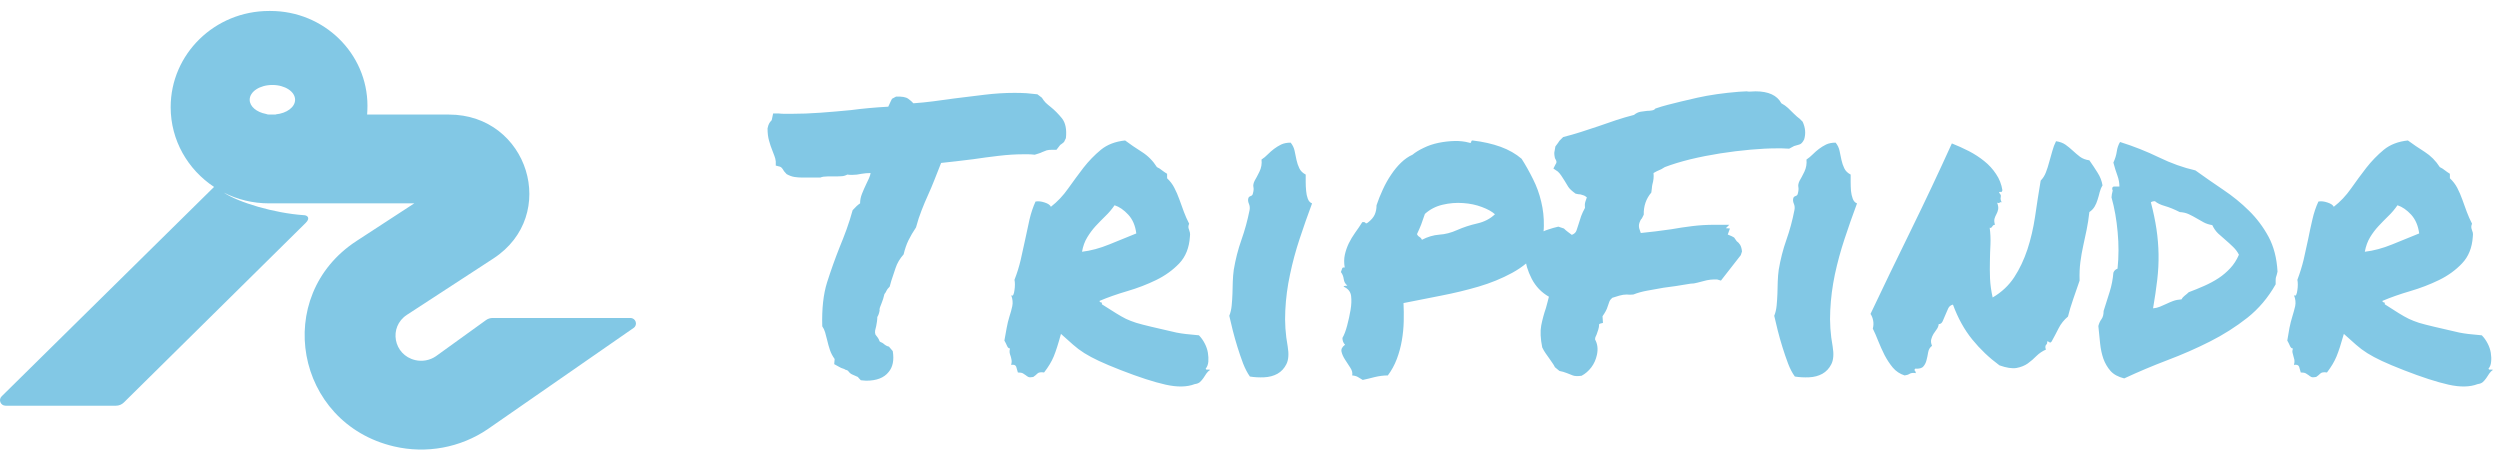
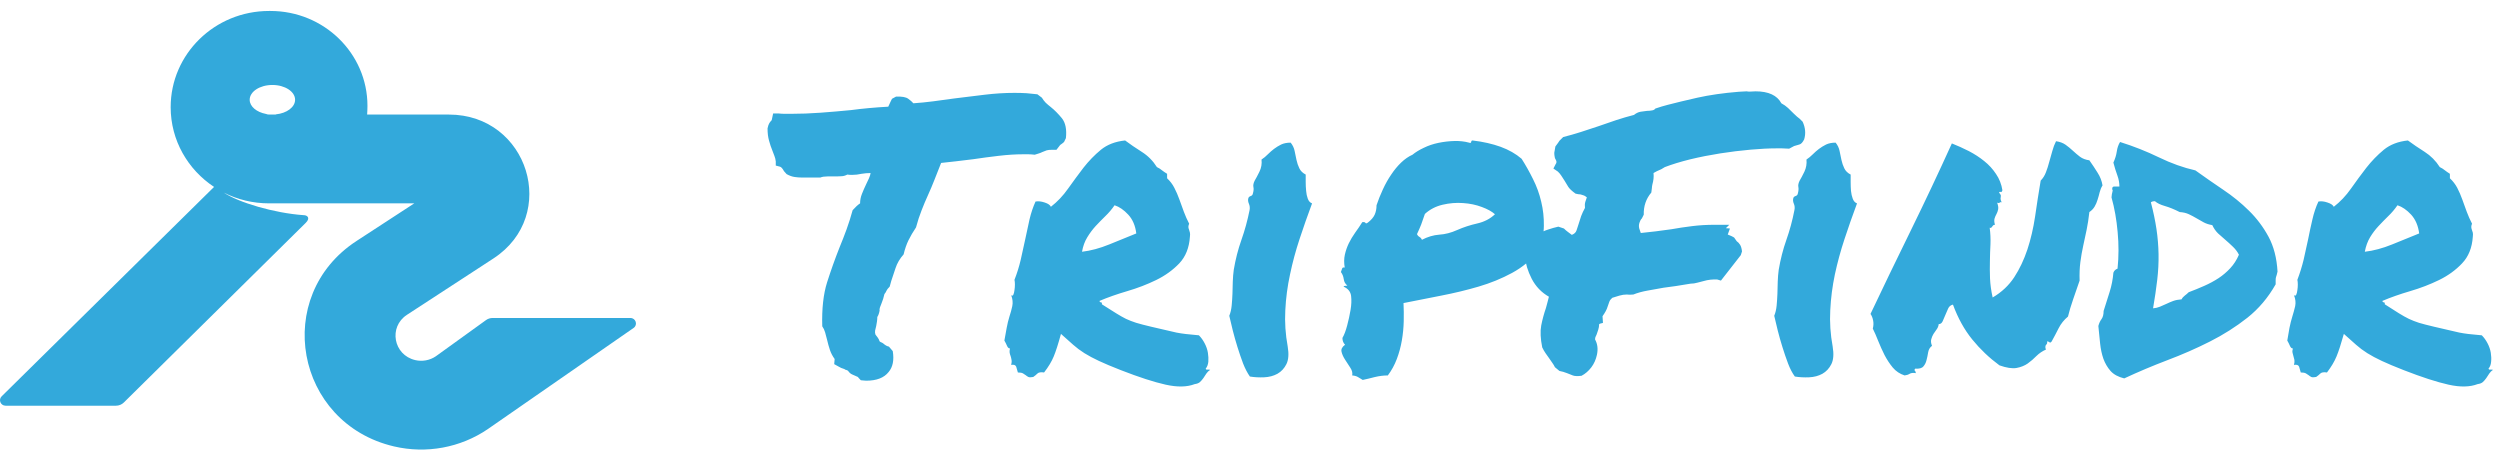
<svg xmlns="http://www.w3.org/2000/svg" viewBox="0 0 228 42" data-logo="logo">
  <g transform="translate(0, 1) rotate(0)" id="logogram">
-     <path fill="#82C8E5" d="M24.663 0C29.55 0 33.512 3.875 33.512 8.652C33.512 8.919 33.5 9.184 33.482 9.448H40.937C48.187 9.448 51.034 18.641 45.001 22.572L37.113 27.712C35.415 28.819 35.88 31.374 37.865 31.84C38.514 31.992 39.2 31.866 39.748 31.493L44.324 28.193C44.498 28.067 44.707 28 44.922 28H57.492C57.987 28 58.189 28.628 57.784 28.909L44.478 38.14C41.99 39.832 38.88 40.405 35.932 39.713C26.919 37.599 24.806 26.002 32.519 20.975L37.782 17.546H29.705H24.536C23.052 17.546 21.65 17.193 20.417 16.569C21.731 17.453 24.98 18.438 27.722 18.625C27.966 18.625 28.363 18.838 27.89 19.318L11.295 35.707C11.105 35.895 10.847 36 10.578 36H0.508C0.056 36 -0.17 35.461 0.15 35.146L19.522 16.047C17.135 14.471 15.565 11.801 15.565 8.773C15.565 3.929 19.582 0 24.538 0H24.663ZM24.842 6.749C23.698 6.749 22.771 7.353 22.771 8.099C22.771 8.713 23.402 9.23 24.265 9.393C24.349 9.428 24.441 9.448 24.538 9.448H25.153C25.154 9.442 25.154 9.436 25.155 9.43C26.149 9.332 26.912 8.774 26.913 8.099C26.913 7.353 25.985 6.749 24.842 6.749Z" clip-rule="evenodd" fill-rule="evenodd" />
+     <path fill="#33a9db" d="M24.663 0C29.55 0 33.512 3.875 33.512 8.652C33.512 8.919 33.5 9.184 33.482 9.448H40.937C48.187 9.448 51.034 18.641 45.001 22.572L37.113 27.712C35.415 28.819 35.88 31.374 37.865 31.84C38.514 31.992 39.2 31.866 39.748 31.493L44.324 28.193C44.498 28.067 44.707 28 44.922 28H57.492C57.987 28 58.189 28.628 57.784 28.909L44.478 38.14C41.99 39.832 38.88 40.405 35.932 39.713C26.919 37.599 24.806 26.002 32.519 20.975L37.782 17.546H29.705H24.536C23.052 17.546 21.65 17.193 20.417 16.569C21.731 17.453 24.98 18.438 27.722 18.625C27.966 18.625 28.363 18.838 27.89 19.318L11.295 35.707C11.105 35.895 10.847 36 10.578 36H0.508C0.056 36 -0.17 35.461 0.15 35.146L19.522 16.047C17.135 14.471 15.565 11.801 15.565 8.773C15.565 3.929 19.582 0 24.538 0H24.663ZM24.842 6.749C23.698 6.749 22.771 7.353 22.771 8.099C22.771 8.713 23.402 9.23 24.265 9.393C24.349 9.428 24.441 9.448 24.538 9.448H25.153C25.154 9.442 25.154 9.436 25.155 9.43C26.149 9.332 26.912 8.774 26.913 8.099C26.913 7.353 25.985 6.749 24.842 6.749Z" clip-rule="evenodd" fill-rule="evenodd" />
  </g>
  <g transform="translate(64, 7)" id="logotype">
-     <path d="M6.75 8.10L6.75 7.72Q6.72 7.45 6.63 7.23Q6.55 7.00 6.44 6.73L6.44 6.73Q6.27 6.32 6.14 5.84Q6 5.36 6 4.71L6 4.71Q6.07 4.37 6.17 4.22Q6.27 4.07 6.38 3.96L6.38 3.96L6.51 3.35L7.03 3.35Q7.30 3.38 7.59 3.38Q7.88 3.38 8.15 3.38L8.15 3.38Q9.45 3.38 10.82 3.28Q12.19 3.18 13.62 3.04L13.62 3.04Q15.19 2.83 17.01 2.73L17.01 2.73Q17.18 2.36 17.23 2.25Q17.28 2.15 17.35 2.01L17.35 2.01L17.72 1.81Q18.51 1.78 18.82 2.00Q19.13 2.22 19.30 2.42L19.30 2.42Q20.18 2.36 21.11 2.24Q22.03 2.12 23.02 1.98L23.02 1.98Q24.39 1.81 25.79 1.64Q27.19 1.47 28.52 1.47L28.52 1.47Q29.11 1.47 29.62 1.50Q30.13 1.54 30.61 1.60L30.61 1.60L31.02 1.91Q31.16 2.15 31.36 2.36Q31.57 2.56 31.84 2.77L31.84 2.77Q32.35 3.18 32.85 3.79Q33.34 4.41 33.21 5.60L33.21 5.60L33.04 5.95Q32.90 6.08 32.69 6.22L32.69 6.22L32.35 6.66L31.98 6.66Q31.63 6.66 31.46 6.71Q31.29 6.77 31.05 6.87L31.05 6.87Q30.92 6.94 30.75 6.99Q30.58 7.04 30.37 7.11L30.37 7.11Q29.99 7.07 29.79 7.07Q29.58 7.07 29.31 7.07L29.31 7.07Q28.29 7.07 27.09 7.21Q25.89 7.35 24.76 7.52L24.76 7.52Q23.94 7.62 23.19 7.71Q22.44 7.79 21.83 7.86L21.83 7.86Q21.48 8.75 21.21 9.43Q20.94 10.12 20.63 10.80L20.63 10.80Q20.32 11.48 20.05 12.18Q19.77 12.88 19.54 13.74L19.54 13.74Q19.13 14.35 18.85 14.92Q18.58 15.48 18.41 16.20L18.41 16.20Q17.89 16.78 17.67 17.46Q17.45 18.15 17.28 18.63L17.28 18.63L17.14 19.14Q16.90 19.38 16.85 19.51Q16.80 19.65 16.66 19.82L16.66 19.82Q16.56 20.27 16.39 20.68L16.39 20.68Q16.32 20.85 16.25 21.04Q16.19 21.22 16.22 21.33L16.22 21.33Q16.15 21.70 16.01 21.91L16.01 21.91Q16.01 22.11 15.98 22.32Q15.95 22.52 15.91 22.73L15.91 22.73Q15.84 22.97 15.81 23.15Q15.78 23.34 15.84 23.51L15.84 23.51Q15.95 23.65 16.05 23.79Q16.15 23.92 16.22 24.13L16.22 24.13Q16.29 24.20 16.39 24.23Q16.49 24.27 16.56 24.33L16.56 24.33Q16.83 24.57 17.07 24.61L17.07 24.61L17.42 25.02Q17.62 26.25 17.04 26.93L17.04 26.93Q16.42 27.72 14.99 27.72L14.99 27.72L14.51 27.68Q14.27 27.44 14.24 27.38L14.24 27.38Q13.93 27.24 13.72 27.15Q13.52 27.07 13.35 26.83L13.35 26.83Q13.28 26.76 13.18 26.74Q13.08 26.73 13.01 26.66L13.01 26.66Q12.67 26.56 12.46 26.42L12.46 26.42L12.08 26.21Q12.12 25.87 12.12 25.74L12.12 25.74Q11.84 25.36 11.69 24.92Q11.54 24.47 11.43 23.99L11.43 23.99Q11.33 23.62 11.25 23.31Q11.16 23.00 10.99 22.76L10.99 22.76Q10.92 20.37 11.43 18.75Q11.95 17.12 12.56 15.58L12.56 15.58Q12.90 14.76 13.21 13.91Q13.52 13.05 13.76 12.17L13.76 12.17L14.13 11.79Q14.37 11.58 14.44 11.55L14.44 11.55Q14.44 11.11 14.61 10.68Q14.78 10.25 14.99 9.81L14.99 9.81Q15.13 9.53 15.25 9.26Q15.37 8.99 15.40 8.78L15.40 8.78Q15.16 8.78 14.97 8.80Q14.78 8.82 14.58 8.85L14.58 8.85Q14.13 8.95 13.72 8.95L13.72 8.95Q13.42 8.95 13.28 8.92L13.28 8.92Q13.01 9.06 12.77 9.07Q12.53 9.09 12.29 9.09L12.29 9.09L11.88 9.09L11.47 9.09Q11.06 9.09 10.82 9.19L10.82 9.19Q10.34 9.19 10.20 9.19Q10.07 9.19 9.90 9.19L9.90 9.19L9.49 9.19L9.08 9.19Q8.80 9.19 8.46 9.14Q8.12 9.09 7.74 8.88L7.74 8.88L7.50 8.61Q7.30 8.24 7.13 8.20L7.13 8.20L6.75 8.10ZM32.76 23.45L32.76 23.45Q32.39 24.81 32.10 25.51Q31.81 26.21 31.22 26.97L31.22 26.97Q30.78 26.90 30.61 27.07Q30.44 27.24 30.23 27.38L30.23 27.38Q29.93 27.44 29.79 27.38Q29.65 27.31 29.55 27.22Q29.45 27.14 29.29 27.05Q29.14 26.97 28.83 26.97L28.83 26.97Q28.76 26.69 28.68 26.45Q28.59 26.21 28.22 26.28L28.22 26.28Q28.29 26.01 28.25 25.82Q28.22 25.63 28.17 25.48Q28.11 25.33 28.08 25.17Q28.05 25.02 28.11 24.78L28.11 24.78Q27.94 24.78 27.84 24.54Q27.74 24.30 27.60 24.06L27.60 24.06Q27.70 23.45 27.81 22.90Q27.91 22.35 28.06 21.87Q28.22 21.39 28.32 20.92Q28.42 20.44 28.22 19.92L28.22 19.92Q28.35 20.03 28.42 19.87Q28.49 19.72 28.52 19.46Q28.56 19.21 28.56 18.95Q28.56 18.69 28.52 18.52L28.52 18.52Q28.87 17.63 29.09 16.69Q29.31 15.75 29.50 14.83Q29.69 13.91 29.89 13.02Q30.10 12.13 30.44 11.38L30.44 11.38Q30.81 11.31 31.28 11.47Q31.74 11.62 31.84 11.86L31.84 11.86Q32.73 11.17 33.41 10.20Q34.10 9.23 34.81 8.30Q35.53 7.38 36.40 6.66Q37.27 5.95 38.61 5.81L38.61 5.81Q39.29 6.32 40.13 6.85Q40.97 7.38 41.51 8.24L41.51 8.24Q41.79 8.37 41.97 8.53Q42.16 8.68 42.44 8.85L42.44 8.85L42.44 9.26Q42.85 9.64 43.10 10.13Q43.36 10.63 43.56 11.19Q43.77 11.76 43.97 12.32Q44.18 12.88 44.45 13.40L44.45 13.40Q44.38 13.57 44.38 13.69Q44.38 13.81 44.44 13.94Q44.49 14.08 44.52 14.22Q44.55 14.35 44.52 14.59L44.52 14.59Q44.42 16.10 43.55 17.02Q42.67 17.94 41.44 18.54Q40.21 19.14 38.81 19.55Q37.41 19.96 36.28 20.44L36.28 20.44Q36.28 20.57 36.40 20.57Q36.52 20.57 36.49 20.75L36.49 20.75Q37.31 21.26 37.79 21.57Q38.27 21.87 38.69 22.08Q39.12 22.28 39.62 22.44Q40.11 22.59 41 22.80L41 22.80Q41.89 23.00 42.38 23.12Q42.88 23.24 43.29 23.33Q43.70 23.41 44.13 23.46Q44.55 23.51 45.34 23.58L45.34 23.58Q45.65 23.89 45.87 24.32Q46.09 24.74 46.16 25.17Q46.23 25.60 46.20 25.99Q46.16 26.38 45.96 26.62L45.96 26.62Q45.99 26.73 46.11 26.71Q46.23 26.69 46.37 26.73L46.37 26.73Q46.16 26.86 46.02 27.07Q45.89 27.27 45.75 27.48Q45.61 27.68 45.44 27.84Q45.27 27.99 44.96 28.03L44.96 28.03Q43.91 28.44 42.30 28.08Q40.69 27.72 38.23 26.76L38.23 26.76Q37.00 26.28 36.23 25.92Q35.46 25.56 34.90 25.21Q34.33 24.85 33.87 24.44Q33.41 24.03 32.76 23.45ZM37.65 11.72L37.65 11.72Q37.27 12.27 36.81 12.71Q36.35 13.16 35.92 13.62Q35.50 14.08 35.16 14.64Q34.81 15.21 34.68 15.96L34.68 15.96Q35.87 15.82 37.17 15.29Q38.47 14.76 39.63 14.29L39.63 14.29Q39.50 13.23 38.90 12.58Q38.30 11.93 37.65 11.72ZM53.44 24.61L53.44 24.61Q53.61 25.63 53.32 26.21Q53.03 26.79 52.50 27.09Q51.97 27.38 51.29 27.41Q50.60 27.44 49.99 27.34L49.99 27.34Q49.65 26.86 49.37 26.15Q49.10 25.43 48.86 24.66Q48.62 23.89 48.43 23.14Q48.25 22.39 48.11 21.80L48.11 21.80Q48.28 21.39 48.33 20.86Q48.38 20.33 48.40 19.79Q48.42 19.24 48.43 18.68Q48.45 18.11 48.52 17.60L48.52 17.60Q48.76 16.17 49.22 14.87Q49.68 13.57 49.96 12.17L49.96 12.17Q50.02 11.86 49.90 11.58Q49.78 11.31 49.85 11.07L49.85 11.07Q49.89 10.94 50.06 10.88Q50.23 10.83 50.26 10.66L50.26 10.66Q50.37 10.29 50.31 10.05Q50.26 9.81 50.43 9.47L50.43 9.47Q50.60 9.19 50.86 8.66Q51.12 8.13 51.05 7.55L51.05 7.55Q51.36 7.35 51.63 7.07Q51.90 6.80 52.19 6.58Q52.48 6.36 52.84 6.18Q53.20 6.01 53.71 6.01L53.71 6.01Q53.99 6.36 54.07 6.77Q54.16 7.18 54.24 7.59Q54.33 8.00 54.50 8.35Q54.67 8.71 55.08 8.92L55.08 8.92Q55.08 9.19 55.08 9.60Q55.08 10.01 55.12 10.41Q55.15 10.80 55.27 11.12Q55.39 11.45 55.66 11.55L55.66 11.55Q55.05 13.19 54.52 14.80Q53.99 16.40 53.65 18.03Q53.30 19.65 53.22 21.29Q53.13 22.93 53.44 24.61ZM70.29 5.81L70.29 5.81Q71.73 5.98 72.86 6.39Q73.98 6.80 74.77 7.48L74.77 7.48Q75.32 8.34 75.81 9.33Q76.31 10.32 76.56 11.40Q76.82 12.47 76.80 13.60Q76.79 14.73 76.31 15.89L76.31 15.89Q75.32 17.12 73.90 17.89Q72.48 18.66 70.84 19.14Q69.20 19.62 67.44 19.96Q65.68 20.30 64.00 20.64L64.00 20.64Q64.04 21.43 64.02 22.30Q64.00 23.17 63.85 24.04Q63.70 24.92 63.39 25.74Q63.08 26.56 62.57 27.24L62.57 27.24Q61.99 27.24 61.37 27.39Q60.76 27.55 60.28 27.65L60.28 27.65Q60.04 27.51 59.85 27.39Q59.66 27.27 59.32 27.24L59.32 27.24Q59.39 26.90 59.15 26.54Q58.91 26.18 58.67 25.80Q58.43 25.43 58.35 25.09Q58.26 24.74 58.67 24.44L58.67 24.44Q58.43 24.20 58.43 23.82L58.43 23.82Q58.67 23.41 58.86 22.69Q59.05 21.98 59.17 21.27Q59.29 20.57 59.22 19.99Q59.15 19.41 58.53 19.14L58.53 19.14Q58.57 19.07 58.67 19.07Q58.77 19.07 58.88 19.04L58.88 19.04Q58.60 18.83 58.55 18.46Q58.50 18.08 58.29 17.81L58.29 17.81Q58.36 17.63 58.40 17.50Q58.43 17.36 58.64 17.40L58.64 17.40Q58.53 16.78 58.65 16.23Q58.77 15.69 59.01 15.19Q59.25 14.70 59.59 14.22Q59.94 13.74 60.24 13.26L60.24 13.26Q60.48 13.23 60.53 13.33Q60.58 13.43 60.76 13.29L60.76 13.29Q61.20 12.95 61.37 12.58Q61.54 12.20 61.54 11.72L61.54 11.72Q61.78 11.00 62.12 10.27Q62.46 9.53 62.88 8.92Q63.29 8.30 63.78 7.83Q64.28 7.35 64.82 7.11L64.82 7.11Q65.23 6.77 65.85 6.48Q66.46 6.18 67.18 6.03Q67.90 5.88 68.63 5.86Q69.37 5.84 69.98 6.01L69.98 6.01Q70.16 6.08 70.17 5.95Q70.19 5.81 70.29 5.81ZM68.89 13.98L68.89 13.98Q69.75 13.60 70.72 13.38Q71.69 13.16 72.34 12.54L72.34 12.54Q71.93 12.17 71.15 11.88Q70.36 11.58 69.44 11.52Q68.51 11.45 67.57 11.67Q66.63 11.89 65.95 12.51L65.95 12.51Q65.75 13.12 65.61 13.48Q65.47 13.84 65.23 14.35L65.23 14.35Q65.30 14.52 65.46 14.61Q65.61 14.70 65.68 14.87L65.68 14.87Q66.46 14.46 67.27 14.40Q68.07 14.35 68.89 13.98ZM77.26 20.06L77.26 20.06Q76.24 19.48 75.69 18.42Q75.15 17.36 75.08 16.40L75.08 16.40Q75.18 15.58 75.50 15.12Q75.83 14.66 76.27 14.37Q76.72 14.08 77.20 13.93Q77.67 13.77 78.12 13.67L78.12 13.67L78.63 13.84Q78.80 14.01 78.99 14.15Q79.18 14.29 79.35 14.42L79.35 14.42Q79.69 14.29 79.78 14.01Q79.86 13.74 79.96 13.46L79.96 13.46Q80.07 13.09 80.20 12.71Q80.34 12.34 80.55 11.96L80.55 11.96Q80.51 11.65 80.58 11.41Q80.65 11.17 80.72 11.00L80.72 11.00Q80.51 10.83 80.43 10.82Q80.34 10.80 80.14 10.73L80.14 10.73Q80.03 10.73 79.93 10.71Q79.83 10.70 79.69 10.66L79.69 10.66Q79.18 10.29 79.02 10.03Q78.87 9.77 78.70 9.50L78.70 9.50Q78.53 9.23 78.39 9.02Q78.26 8.82 78.08 8.65L78.08 8.65L77.67 8.37L77.88 7.96Q77.95 7.89 77.95 7.77Q77.95 7.65 77.81 7.42L77.81 7.42Q77.71 6.97 77.78 6.77L77.78 6.77L77.85 6.36Q78.19 5.91 78.22 5.84L78.22 5.84L78.56 5.50Q79.35 5.30 80.17 5.04Q80.99 4.78 81.78 4.51L81.78 4.51Q82.56 4.24 83.38 3.96Q84.20 3.69 85.02 3.48L85.02 3.48Q85.30 3.25 85.62 3.19Q85.95 3.14 86.22 3.11L86.22 3.11Q86.46 3.11 86.66 3.07Q86.87 3.04 86.97 2.90L86.97 2.90Q87.55 2.70 88.10 2.56L88.10 2.56Q89.13 2.29 90.80 1.91Q92.47 1.54 94.56 1.37L94.56 1.37L95.28 1.33Q95.48 1.37 95.69 1.35Q95.89 1.33 96.10 1.33L96.10 1.33Q97.88 1.33 98.46 2.42L98.46 2.42Q98.80 2.60 99.07 2.85Q99.34 3.11 99.58 3.35L99.58 3.35Q99.75 3.52 99.89 3.64Q100.03 3.76 100.13 3.83L100.13 3.83L100.40 4.10Q100.78 4.92 100.54 5.71L100.54 5.71Q100.34 6.12 100.10 6.18Q99.86 6.25 99.62 6.32L99.62 6.32L99.17 6.56Q98.73 6.53 98.51 6.53Q98.29 6.53 98.01 6.53L98.01 6.53Q96.99 6.53 95.64 6.65Q94.29 6.77 92.88 6.99Q91.48 7.21 90.15 7.53Q88.82 7.86 87.83 8.24L87.83 8.24Q87.55 8.44 87.11 8.61L87.11 8.61Q87.01 8.65 86.80 8.78L86.80 8.78Q86.83 9.06 86.80 9.31Q86.77 9.57 86.70 9.81L86.70 9.81Q86.66 9.98 86.65 10.17Q86.63 10.35 86.60 10.56L86.60 10.56Q85.88 11.41 85.91 12.58L85.91 12.58L85.74 12.92Q85.60 13.05 85.52 13.31Q85.43 13.57 85.50 13.84L85.50 13.84L85.64 14.25Q86.32 14.18 86.99 14.10Q87.66 14.01 88.41 13.91L88.41 13.91Q89.36 13.74 90.34 13.62Q91.31 13.50 92.37 13.50L92.37 13.50L93.71 13.50L93.40 13.81L93.77 13.84L93.57 14.39Q93.81 14.49 93.93 14.54Q94.05 14.59 94.15 14.66L94.15 14.66L94.39 15.00Q94.56 15.11 94.70 15.33Q94.83 15.55 94.87 15.93L94.87 15.93L94.76 16.27L93.16 18.32L92.95 18.59L92.61 18.49Q91.96 18.46 91.38 18.63L91.38 18.63Q91.11 18.69 90.80 18.78Q90.49 18.87 90.18 18.87L90.18 18.87Q89.36 19.00 88.82 19.09Q88.27 19.17 87.72 19.24L87.72 19.24Q86.97 19.38 86.27 19.50Q85.57 19.62 84.96 19.86L84.96 19.86Q84.58 19.89 84.51 19.87Q84.44 19.86 84.37 19.86L84.37 19.86Q84.03 19.86 83.69 19.96Q83.35 20.06 83.04 20.16L83.04 20.16Q82.84 20.33 82.77 20.52Q82.70 20.71 82.63 20.92L82.63 20.92Q82.56 21.16 82.44 21.38Q82.32 21.60 82.15 21.84L82.15 21.84L82.19 22.45Q81.88 22.52 81.88 22.54Q81.88 22.56 81.84 22.56L81.84 22.56Q81.84 22.83 81.76 23.07Q81.67 23.31 81.61 23.51L81.61 23.51Q81.54 23.65 81.50 23.75Q81.47 23.86 81.47 23.96L81.47 23.96Q81.81 24.57 81.64 25.36L81.64 25.36Q81.50 26.01 81.13 26.50Q80.75 27 80.24 27.27L80.24 27.27Q79.69 27.34 79.44 27.24Q79.18 27.14 78.91 27.03L78.91 27.03Q78.73 26.97 78.56 26.91Q78.39 26.86 78.22 26.83L78.22 26.83L77.81 26.49Q77.71 26.28 77.57 26.09Q77.44 25.91 77.30 25.70L77.30 25.70Q77.13 25.46 76.96 25.22Q76.79 24.98 76.65 24.68L76.65 24.68Q76.41 23.48 76.56 22.68Q76.72 21.87 76.99 21.09L76.99 21.09Q77.06 20.81 77.13 20.57Q77.20 20.33 77.26 20.06ZM103.14 24.61L103.14 24.61Q103.31 25.63 103.02 26.21Q102.73 26.79 102.20 27.09Q101.67 27.38 100.99 27.41Q100.30 27.44 99.69 27.34L99.69 27.34Q99.34 26.86 99.07 26.15Q98.80 25.43 98.56 24.66Q98.32 23.89 98.13 23.14Q97.94 22.39 97.81 21.80L97.81 21.80Q97.98 21.39 98.03 20.86Q98.08 20.33 98.10 19.79Q98.11 19.24 98.13 18.68Q98.15 18.11 98.22 17.60L98.22 17.60Q98.46 16.17 98.92 14.87Q99.38 13.57 99.65 12.17L99.65 12.17Q99.72 11.86 99.60 11.58Q99.48 11.31 99.55 11.07L99.55 11.07Q99.58 10.94 99.75 10.88Q99.93 10.83 99.96 10.66L99.96 10.66Q100.06 10.29 100.01 10.05Q99.96 9.81 100.13 9.47L100.13 9.47Q100.30 9.19 100.56 8.66Q100.81 8.13 100.75 7.55L100.75 7.55Q101.05 7.35 101.33 7.07Q101.60 6.80 101.89 6.58Q102.18 6.36 102.54 6.18Q102.90 6.01 103.41 6.01L103.41 6.01Q103.69 6.36 103.77 6.77Q103.86 7.18 103.94 7.59Q104.03 8.00 104.20 8.35Q104.37 8.71 104.78 8.92L104.78 8.92Q104.78 9.19 104.78 9.60Q104.78 10.01 104.81 10.41Q104.85 10.80 104.97 11.12Q105.09 11.45 105.36 11.55L105.36 11.55Q104.75 13.19 104.22 14.80Q103.69 16.40 103.34 18.03Q103.00 19.65 102.92 21.29Q102.83 22.93 103.14 24.61ZM114.11 20.78L114.11 20.78Q113.80 20.85 113.67 21.14Q113.53 21.43 113.41 21.74Q113.29 22.04 113.17 22.30Q113.05 22.56 112.81 22.56L112.81 22.56Q112.78 22.83 112.62 23.04Q112.47 23.24 112.33 23.46Q112.20 23.68 112.13 23.94Q112.06 24.20 112.20 24.54L112.20 24.54Q111.92 24.74 111.85 25.12Q111.79 25.50 111.70 25.84Q111.62 26.18 111.41 26.42Q111.21 26.66 110.66 26.62L110.66 26.62Q110.56 26.76 110.62 26.79Q110.69 26.83 110.73 27.03L110.73 27.03Q110.35 26.97 110.16 27.09Q109.97 27.21 109.70 27.24L109.70 27.24Q109.05 27.03 108.62 26.52Q108.20 26.01 107.87 25.38Q107.55 24.74 107.29 24.09Q107.04 23.45 106.80 22.97L106.80 22.97Q106.90 22.59 106.83 22.23Q106.76 21.87 106.59 21.63L106.59 21.63Q108.27 18.08 110.25 14.05Q112.23 10.01 114.01 6.08L114.01 6.08Q114.79 6.39 115.56 6.78Q116.33 7.18 116.96 7.69Q117.60 8.20 118.04 8.87Q118.49 9.53 118.62 10.35L118.62 10.35Q118.55 10.56 118.47 10.51Q118.38 10.46 118.31 10.56L118.31 10.56Q118.45 10.73 118.47 10.80Q118.49 10.87 118.47 10.94Q118.45 11.00 118.45 11.12Q118.45 11.24 118.55 11.45L118.55 11.45Q118.42 11.41 118.37 11.48Q118.31 11.55 118.14 11.48L118.14 11.48Q118.28 11.86 118.23 12.10Q118.18 12.34 118.08 12.52Q117.97 12.71 117.90 12.94Q117.84 13.16 117.94 13.50L117.94 13.50Q117.84 13.50 117.78 13.55Q117.73 13.60 117.70 13.65Q117.67 13.70 117.61 13.76Q117.56 13.81 117.46 13.77L117.46 13.77Q117.56 14.52 117.53 15.28Q117.49 16.03 117.48 16.80Q117.46 17.57 117.49 18.40Q117.53 19.24 117.73 20.13L117.73 20.13Q118.96 19.41 119.70 18.28Q120.43 17.16 120.90 15.75Q121.36 14.35 121.60 12.75Q121.83 11.14 122.11 9.47L122.11 9.47Q122.42 9.16 122.59 8.71Q122.76 8.27 122.89 7.77Q123.03 7.28 123.17 6.78Q123.30 6.29 123.51 5.88L123.51 5.88Q124.02 5.95 124.38 6.20Q124.74 6.46 125.05 6.75Q125.36 7.04 125.70 7.30Q126.04 7.55 126.55 7.62L126.55 7.62Q126.96 8.20 127.30 8.75Q127.65 9.29 127.75 9.91L127.75 9.91Q127.58 10.18 127.49 10.53Q127.41 10.87 127.30 11.21Q127.20 11.55 127.03 11.84Q126.86 12.13 126.55 12.34L126.55 12.34Q126.45 13.23 126.30 13.96Q126.14 14.70 125.99 15.41Q125.83 16.13 125.73 16.90Q125.63 17.67 125.66 18.59L125.66 18.59Q125.39 19.38 125.08 20.27Q124.77 21.16 124.60 21.87L124.60 21.87Q124.06 22.32 123.75 22.93Q123.44 23.55 123.10 24.16L123.10 24.16Q122.96 24.30 122.93 24.23Q122.89 24.16 122.69 24.13L122.69 24.13Q122.72 24.27 122.69 24.33Q122.66 24.40 122.60 24.45Q122.55 24.50 122.54 24.61Q122.52 24.71 122.59 24.88L122.59 24.88Q122.11 25.09 121.73 25.46Q121.36 25.84 120.93 26.15Q120.50 26.45 119.90 26.56Q119.31 26.66 118.35 26.32L118.35 26.32Q116.95 25.29 115.87 23.96Q114.79 22.63 114.11 20.78ZM143.71 17.77L143.71 17.77Q143.68 17.94 143.64 18.06Q143.61 18.18 143.57 18.28Q143.54 18.39 143.54 18.54Q143.54 18.69 143.54 18.93L143.54 18.93Q142.51 20.75 140.96 21.98Q139.40 23.21 137.54 24.15Q135.68 25.09 133.66 25.85Q131.64 26.62 129.73 27.51L129.73 27.51Q128.91 27.31 128.48 26.83Q128.06 26.35 127.83 25.72Q127.61 25.09 127.53 24.32Q127.44 23.55 127.37 22.73L127.37 22.73Q127.47 22.35 127.66 22.10Q127.85 21.84 127.85 21.36L127.85 21.36Q128.12 20.47 128.40 19.62Q128.67 18.76 128.74 17.87L128.74 17.87Q128.84 17.60 129.12 17.50L129.12 17.50Q129.29 15.86 129.13 14.17Q128.98 12.47 128.57 11.00L128.57 11.00Q128.60 10.66 128.65 10.51Q128.71 10.35 128.64 10.29L128.64 10.29Q128.60 10.01 128.82 10.01Q129.05 10.01 129.29 10.01L129.29 10.01Q129.29 9.50 129.10 8.99Q128.91 8.47 128.74 7.83L128.74 7.83Q128.98 7.31 129.05 6.82Q129.12 6.32 129.35 5.95L129.35 5.95Q131.20 6.53 132.89 7.35Q134.58 8.17 136.22 8.54L136.22 8.54Q137.46 9.43 138.75 10.30Q140.05 11.17 141.11 12.22Q142.17 13.26 142.89 14.59Q143.61 15.93 143.71 17.77ZM135.61 19.65L135.61 19.65Q136.33 19.38 137.03 19.07Q137.73 18.76 138.33 18.37Q138.92 17.98 139.40 17.46Q139.88 16.95 140.19 16.23L140.19 16.23Q139.98 15.82 139.64 15.50Q139.30 15.17 138.96 14.88Q138.62 14.59 138.29 14.29Q137.97 13.98 137.76 13.53L137.76 13.53Q137.32 13.46 136.98 13.28Q136.63 13.09 136.31 12.90Q135.99 12.71 135.63 12.54Q135.27 12.37 134.79 12.34L134.79 12.34Q134.04 11.96 133.44 11.79Q132.84 11.62 132.53 11.35L132.53 11.35Q132.29 11.35 132.16 11.45L132.16 11.45Q132.50 12.75 132.67 13.89Q132.84 15.04 132.86 16.18Q132.88 17.33 132.74 18.52Q132.60 19.72 132.36 21.12L132.36 21.12Q132.70 21.09 132.99 20.97Q133.29 20.85 133.58 20.71Q133.87 20.57 134.19 20.45Q134.52 20.33 134.96 20.30L134.96 20.30Q135.06 20.10 135.25 19.96Q135.44 19.82 135.61 19.65ZM149.76 23.45L149.76 23.45Q149.38 24.81 149.09 25.51Q148.80 26.21 148.22 26.97L148.22 26.97Q147.78 26.90 147.61 27.07Q147.44 27.24 147.23 27.38L147.23 27.38Q146.92 27.44 146.79 27.38Q146.65 27.31 146.55 27.22Q146.44 27.14 146.29 27.05Q146.14 26.97 145.83 26.97L145.83 26.97Q145.76 26.69 145.68 26.45Q145.59 26.21 145.21 26.28L145.21 26.28Q145.28 26.01 145.25 25.82Q145.21 25.63 145.16 25.48Q145.11 25.33 145.08 25.17Q145.04 25.02 145.11 24.78L145.11 24.78Q144.94 24.78 144.84 24.54Q144.74 24.30 144.60 24.06L144.60 24.06Q144.70 23.45 144.80 22.90Q144.91 22.35 145.06 21.87Q145.21 21.39 145.32 20.92Q145.42 20.44 145.21 19.92L145.21 19.92Q145.35 20.03 145.42 19.87Q145.49 19.72 145.52 19.46Q145.56 19.21 145.56 18.95Q145.56 18.69 145.52 18.52L145.52 18.52Q145.86 17.63 146.09 16.69Q146.31 15.75 146.50 14.83Q146.68 13.91 146.89 13.02Q147.09 12.13 147.44 11.38L147.44 11.38Q147.81 11.31 148.27 11.47Q148.73 11.62 148.84 11.86L148.84 11.86Q149.73 11.17 150.41 10.20Q151.09 9.23 151.81 8.30Q152.53 7.38 153.40 6.66Q154.27 5.95 155.60 5.81L155.60 5.81Q156.29 6.32 157.13 6.85Q157.96 7.38 158.51 8.24L158.51 8.24Q158.78 8.37 158.97 8.53Q159.16 8.68 159.43 8.85L159.43 8.85L159.43 9.26Q159.84 9.64 160.10 10.13Q160.36 10.63 160.56 11.19Q160.77 11.76 160.97 12.32Q161.18 12.88 161.45 13.40L161.45 13.40Q161.38 13.57 161.38 13.69Q161.38 13.81 161.43 13.94Q161.48 14.08 161.52 14.22Q161.55 14.35 161.52 14.59L161.52 14.59Q161.42 16.10 160.54 17.02Q159.67 17.94 158.44 18.54Q157.21 19.14 155.81 19.55Q154.41 19.96 153.28 20.44L153.28 20.44Q153.28 20.57 153.40 20.57Q153.52 20.57 153.49 20.75L153.49 20.75Q154.31 21.26 154.78 21.57Q155.26 21.87 155.69 22.08Q156.12 22.28 156.61 22.44Q157.11 22.59 158.00 22.80L158.00 22.80Q158.89 23.00 159.38 23.12Q159.88 23.24 160.29 23.33Q160.70 23.41 161.12 23.46Q161.55 23.51 162.34 23.58L162.34 23.58Q162.65 23.89 162.87 24.32Q163.09 24.74 163.16 25.17Q163.23 25.60 163.19 25.99Q163.16 26.38 162.95 26.62L162.95 26.62Q162.99 26.73 163.11 26.71Q163.23 26.69 163.36 26.73L163.36 26.73Q163.16 26.86 163.02 27.07Q162.88 27.27 162.75 27.48Q162.61 27.68 162.44 27.84Q162.27 27.99 161.96 28.03L161.96 28.03Q160.90 28.44 159.30 28.08Q157.69 27.72 155.23 26.76L155.23 26.76Q154.00 26.28 153.23 25.92Q152.46 25.56 151.90 25.21Q151.33 24.85 150.87 24.44Q150.41 24.03 149.76 23.45ZM154.65 11.72L154.65 11.72Q154.27 12.27 153.81 12.71Q153.35 13.16 152.92 13.62Q152.49 14.08 152.15 14.64Q151.81 15.21 151.67 15.96L151.67 15.96Q152.87 15.82 154.17 15.29Q155.47 14.76 156.63 14.29L156.63 14.29Q156.49 13.23 155.90 12.58Q155.30 11.93 154.65 11.72Z" fill="#82C8E5" />
+     <path d="M6.75 8.10L6.75 7.72Q6.72 7.45 6.63 7.23Q6.55 7.00 6.44 6.73L6.44 6.73Q6.27 6.32 6.14 5.84Q6 5.36 6 4.71L6 4.71Q6.07 4.37 6.17 4.22Q6.27 4.07 6.38 3.96L6.38 3.96L6.51 3.35L7.03 3.35Q7.30 3.38 7.59 3.38Q7.88 3.38 8.15 3.38L8.15 3.38Q9.45 3.38 10.82 3.28Q12.19 3.18 13.62 3.04L13.62 3.04Q15.19 2.83 17.01 2.73L17.01 2.73Q17.18 2.36 17.23 2.25Q17.28 2.15 17.35 2.01L17.35 2.01L17.72 1.81Q18.51 1.78 18.82 2.00Q19.13 2.22 19.30 2.42L19.30 2.42Q20.18 2.36 21.11 2.24Q22.03 2.12 23.02 1.98L23.02 1.98Q24.39 1.81 25.79 1.64Q27.19 1.47 28.52 1.47L28.52 1.47Q29.11 1.47 29.62 1.50Q30.13 1.54 30.61 1.60L30.61 1.60L31.02 1.91Q31.16 2.15 31.36 2.36Q31.57 2.56 31.84 2.77L31.84 2.77Q32.35 3.18 32.85 3.79Q33.34 4.41 33.21 5.60L33.21 5.60L33.04 5.95Q32.90 6.08 32.69 6.22L32.69 6.22L32.35 6.66L31.98 6.66Q31.63 6.66 31.46 6.71Q31.29 6.77 31.05 6.87L31.05 6.87Q30.92 6.94 30.75 6.99Q30.58 7.04 30.37 7.11L30.37 7.11Q29.99 7.07 29.79 7.07Q29.58 7.07 29.31 7.07L29.31 7.07Q28.29 7.07 27.09 7.21Q25.89 7.35 24.76 7.52L24.76 7.52Q23.94 7.62 23.19 7.71Q22.44 7.79 21.83 7.86L21.83 7.86Q21.48 8.75 21.21 9.43Q20.94 10.12 20.63 10.80L20.63 10.80Q20.32 11.48 20.05 12.18Q19.77 12.88 19.54 13.74L19.54 13.74Q19.13 14.35 18.85 14.92Q18.58 15.48 18.41 16.20L18.41 16.20Q17.89 16.78 17.67 17.46Q17.45 18.15 17.28 18.63L17.28 18.63L17.14 19.14Q16.90 19.38 16.85 19.51Q16.80 19.65 16.66 19.82L16.66 19.82Q16.56 20.27 16.39 20.68L16.39 20.68Q16.32 20.85 16.25 21.04Q16.19 21.22 16.22 21.33L16.22 21.33Q16.15 21.70 16.01 21.91L16.01 21.91Q16.01 22.11 15.98 22.32Q15.95 22.52 15.91 22.73L15.91 22.73Q15.84 22.97 15.81 23.15Q15.78 23.34 15.84 23.51L15.84 23.51Q15.95 23.65 16.05 23.79Q16.15 23.92 16.22 24.13L16.22 24.13Q16.29 24.20 16.39 24.23Q16.49 24.27 16.56 24.33L16.56 24.33Q16.83 24.57 17.07 24.61L17.07 24.61L17.42 25.02Q17.62 26.25 17.04 26.93L17.04 26.93Q16.42 27.72 14.99 27.72L14.99 27.72L14.51 27.68Q14.27 27.44 14.24 27.38L14.24 27.38Q13.93 27.24 13.72 27.15Q13.52 27.07 13.35 26.83L13.35 26.83Q13.28 26.76 13.18 26.74Q13.08 26.73 13.01 26.66L13.01 26.66Q12.67 26.56 12.46 26.42L12.46 26.42L12.08 26.21Q12.12 25.87 12.12 25.74L12.12 25.74Q11.84 25.36 11.69 24.92Q11.54 24.47 11.43 23.99L11.43 23.99Q11.33 23.62 11.25 23.31Q11.16 23.00 10.99 22.76L10.99 22.76Q10.92 20.37 11.43 18.75Q11.95 17.12 12.56 15.58L12.56 15.58Q12.90 14.76 13.21 13.91Q13.52 13.05 13.76 12.17L13.76 12.17L14.13 11.79Q14.37 11.58 14.44 11.55L14.44 11.55Q14.44 11.11 14.61 10.68Q14.78 10.25 14.99 9.81L14.99 9.81Q15.13 9.53 15.25 9.26Q15.37 8.99 15.40 8.78L15.40 8.78Q15.16 8.78 14.97 8.80Q14.78 8.82 14.58 8.85L14.58 8.85Q14.13 8.95 13.72 8.95L13.72 8.95Q13.42 8.95 13.28 8.92L13.28 8.92Q13.01 9.06 12.77 9.07Q12.53 9.09 12.29 9.09L12.29 9.09L11.88 9.09L11.47 9.09Q11.06 9.09 10.82 9.19L10.82 9.19Q10.34 9.19 10.20 9.19Q10.07 9.19 9.90 9.19L9.90 9.19L9.49 9.19L9.08 9.19Q8.80 9.19 8.46 9.14Q8.12 9.09 7.74 8.88L7.74 8.88L7.50 8.61Q7.30 8.24 7.13 8.20L7.13 8.20L6.75 8.10ZM32.76 23.45L32.76 23.45Q32.39 24.81 32.10 25.51Q31.81 26.21 31.22 26.97L31.22 26.97Q30.78 26.90 30.61 27.07Q30.44 27.24 30.23 27.38L30.23 27.38Q29.93 27.44 29.79 27.38Q29.65 27.31 29.55 27.22Q29.45 27.14 29.29 27.05Q29.14 26.97 28.83 26.97L28.83 26.97Q28.76 26.69 28.68 26.45Q28.59 26.21 28.22 26.28L28.22 26.28Q28.29 26.01 28.25 25.82Q28.22 25.63 28.17 25.48Q28.11 25.33 28.08 25.17Q28.05 25.02 28.11 24.78L28.11 24.78Q27.94 24.78 27.84 24.54Q27.74 24.30 27.60 24.06L27.60 24.06Q27.70 23.45 27.81 22.90Q27.91 22.35 28.06 21.87Q28.22 21.39 28.32 20.92Q28.42 20.44 28.22 19.92L28.22 19.92Q28.35 20.03 28.42 19.87Q28.49 19.72 28.52 19.46Q28.56 19.21 28.56 18.95Q28.56 18.69 28.52 18.52L28.52 18.52Q28.87 17.63 29.09 16.69Q29.31 15.75 29.50 14.83Q29.69 13.91 29.89 13.02Q30.10 12.13 30.44 11.38L30.44 11.38Q30.81 11.31 31.28 11.47Q31.74 11.62 31.84 11.86L31.84 11.86Q32.73 11.17 33.41 10.20Q34.10 9.23 34.81 8.30Q35.53 7.38 36.40 6.66Q37.27 5.95 38.61 5.81L38.61 5.81Q39.29 6.32 40.13 6.85Q40.97 7.38 41.51 8.24L41.51 8.24Q41.79 8.37 41.97 8.53Q42.16 8.68 42.44 8.85L42.44 8.85L42.44 9.26Q42.85 9.64 43.10 10.13Q43.36 10.63 43.56 11.19Q43.77 11.76 43.97 12.32Q44.18 12.88 44.45 13.40L44.45 13.40Q44.38 13.57 44.38 13.69Q44.38 13.81 44.44 13.94Q44.49 14.08 44.52 14.22Q44.55 14.35 44.52 14.59L44.52 14.59Q44.42 16.10 43.55 17.02Q42.67 17.94 41.44 18.54Q40.21 19.14 38.81 19.55Q37.41 19.96 36.28 20.44L36.28 20.44Q36.28 20.57 36.40 20.57Q36.52 20.57 36.49 20.75L36.49 20.75Q37.31 21.26 37.79 21.57Q38.27 21.87 38.69 22.08Q39.12 22.28 39.62 22.44Q40.11 22.59 41 22.80L41 22.80Q41.89 23.00 42.38 23.12Q42.88 23.24 43.29 23.33Q43.70 23.41 44.13 23.46Q44.55 23.51 45.34 23.58L45.34 23.58Q45.65 23.89 45.87 24.32Q46.09 24.74 46.16 25.17Q46.23 25.60 46.20 25.99Q46.16 26.38 45.96 26.62L45.96 26.62Q45.99 26.73 46.11 26.71Q46.23 26.69 46.37 26.73L46.37 26.73Q46.16 26.86 46.02 27.07Q45.89 27.27 45.75 27.48Q45.61 27.68 45.44 27.84Q45.27 27.99 44.96 28.03L44.96 28.03Q43.91 28.44 42.30 28.08Q40.69 27.72 38.23 26.76L38.23 26.76Q37.00 26.28 36.23 25.92Q35.46 25.56 34.90 25.21Q34.33 24.85 33.87 24.44Q33.41 24.03 32.76 23.45ZM37.65 11.72L37.65 11.72Q37.27 12.27 36.81 12.71Q36.35 13.16 35.92 13.62Q35.50 14.08 35.16 14.64Q34.81 15.21 34.68 15.96L34.68 15.96Q35.87 15.82 37.17 15.29Q38.47 14.76 39.63 14.29L39.63 14.29Q39.50 13.23 38.90 12.58Q38.30 11.93 37.65 11.72ZM53.44 24.61L53.44 24.61Q53.61 25.63 53.32 26.21Q53.03 26.79 52.50 27.09Q51.97 27.38 51.29 27.41Q50.60 27.44 49.99 27.34L49.99 27.34Q49.65 26.86 49.37 26.15Q49.10 25.43 48.86 24.66Q48.62 23.89 48.43 23.14Q48.25 22.39 48.11 21.80L48.11 21.80Q48.28 21.39 48.33 20.86Q48.38 20.33 48.40 19.79Q48.42 19.24 48.43 18.68Q48.45 18.11 48.52 17.60L48.52 17.60Q48.76 16.17 49.22 14.87Q49.68 13.57 49.96 12.17L49.96 12.17Q50.02 11.86 49.90 11.58Q49.78 11.31 49.85 11.07L49.85 11.07Q49.89 10.94 50.06 10.88Q50.23 10.83 50.26 10.66L50.26 10.66Q50.37 10.29 50.31 10.05Q50.26 9.81 50.43 9.47L50.43 9.47Q50.60 9.19 50.86 8.66Q51.12 8.13 51.05 7.55L51.05 7.55Q51.36 7.35 51.63 7.07Q51.90 6.80 52.19 6.58Q52.48 6.36 52.84 6.18Q53.20 6.01 53.71 6.01L53.71 6.01Q53.99 6.36 54.07 6.77Q54.16 7.18 54.24 7.59Q54.33 8.00 54.50 8.35Q54.67 8.71 55.08 8.92L55.08 8.92Q55.08 9.19 55.08 9.60Q55.08 10.01 55.12 10.41Q55.15 10.80 55.27 11.12Q55.39 11.45 55.66 11.55L55.66 11.55Q55.05 13.19 54.52 14.80Q53.99 16.40 53.65 18.03Q53.30 19.65 53.22 21.29Q53.13 22.93 53.44 24.61ZM70.29 5.81L70.29 5.81Q71.73 5.98 72.86 6.39Q73.98 6.80 74.77 7.48L74.77 7.48Q75.32 8.34 75.81 9.33Q76.31 10.32 76.56 11.40Q76.82 12.47 76.80 13.60Q76.79 14.73 76.31 15.89L76.31 15.89Q75.32 17.12 73.90 17.89Q72.48 18.66 70.84 19.14Q69.20 19.62 67.44 19.96Q65.68 20.30 64.00 20.64L64.00 20.64Q64.04 21.43 64.02 22.30Q64.00 23.17 63.85 24.04Q63.70 24.92 63.39 25.74Q63.08 26.56 62.57 27.24L62.57 27.24Q61.99 27.24 61.37 27.39Q60.76 27.55 60.28 27.65L60.28 27.65Q60.04 27.51 59.85 27.39Q59.66 27.27 59.32 27.24L59.32 27.24Q59.39 26.90 59.15 26.54Q58.91 26.18 58.67 25.80Q58.43 25.43 58.35 25.09Q58.26 24.74 58.67 24.44L58.67 24.44Q58.43 24.20 58.43 23.82L58.43 23.82Q58.67 23.41 58.86 22.69Q59.05 21.98 59.17 21.27Q59.29 20.57 59.22 19.99Q59.15 19.41 58.53 19.14L58.53 19.14Q58.57 19.07 58.67 19.07Q58.77 19.07 58.88 19.04L58.88 19.04Q58.60 18.83 58.55 18.46Q58.50 18.08 58.29 17.81L58.29 17.81Q58.36 17.63 58.40 17.50Q58.43 17.36 58.64 17.40L58.64 17.40Q58.53 16.78 58.65 16.23Q58.77 15.69 59.01 15.19Q59.25 14.70 59.59 14.22Q59.94 13.74 60.24 13.26L60.24 13.26Q60.48 13.23 60.53 13.33Q60.58 13.43 60.76 13.29L60.76 13.29Q61.20 12.95 61.37 12.58Q61.54 12.20 61.54 11.72L61.54 11.72Q61.78 11.00 62.12 10.27Q62.46 9.53 62.88 8.92Q63.29 8.30 63.78 7.83Q64.28 7.35 64.82 7.11L64.82 7.11Q65.23 6.77 65.85 6.48Q66.46 6.18 67.18 6.03Q67.90 5.88 68.63 5.86Q69.37 5.84 69.98 6.01L69.98 6.01Q70.16 6.08 70.17 5.95Q70.19 5.81 70.29 5.81ZM68.89 13.98L68.89 13.98Q69.75 13.60 70.72 13.38Q71.69 13.16 72.34 12.54L72.34 12.54Q71.93 12.17 71.15 11.88Q70.36 11.58 69.44 11.52Q68.51 11.45 67.57 11.67Q66.63 11.89 65.95 12.51L65.95 12.51Q65.75 13.12 65.61 13.48Q65.47 13.84 65.23 14.35L65.23 14.35Q65.30 14.52 65.46 14.61Q65.61 14.70 65.68 14.87L65.68 14.87Q66.46 14.46 67.27 14.40Q68.07 14.35 68.89 13.98ZM77.26 20.06L77.26 20.06Q76.24 19.48 75.69 18.42Q75.15 17.36 75.08 16.40L75.08 16.40Q75.18 15.58 75.50 15.12Q75.83 14.66 76.27 14.37Q76.72 14.08 77.20 13.93Q77.67 13.77 78.12 13.67L78.12 13.67L78.63 13.84Q78.80 14.01 78.99 14.15Q79.18 14.29 79.35 14.42L79.35 14.42Q79.69 14.29 79.78 14.01Q79.86 13.74 79.96 13.46L79.96 13.46Q80.07 13.09 80.20 12.71Q80.34 12.34 80.55 11.96L80.55 11.96Q80.51 11.65 80.58 11.41Q80.65 11.17 80.72 11.00L80.72 11.00Q80.51 10.83 80.43 10.82Q80.34 10.80 80.14 10.73L80.14 10.73Q80.03 10.73 79.93 10.71Q79.83 10.70 79.69 10.66L79.69 10.66Q79.18 10.29 79.02 10.03Q78.87 9.77 78.70 9.50L78.70 9.50Q78.53 9.23 78.39 9.02Q78.26 8.82 78.08 8.65L78.08 8.65L77.67 8.37L77.88 7.96Q77.95 7.89 77.95 7.77Q77.95 7.65 77.81 7.42L77.81 7.42Q77.71 6.97 77.78 6.77L77.78 6.77L77.85 6.36Q78.19 5.91 78.22 5.84L78.22 5.84L78.56 5.50Q79.35 5.30 80.17 5.04Q80.99 4.78 81.78 4.51L81.78 4.51Q82.56 4.24 83.38 3.96Q84.20 3.69 85.02 3.48L85.02 3.48Q85.30 3.25 85.62 3.19Q85.95 3.14 86.22 3.11L86.22 3.11Q86.46 3.11 86.66 3.07Q86.87 3.04 86.97 2.90L86.97 2.90Q87.55 2.70 88.10 2.56L88.10 2.56Q89.13 2.29 90.80 1.91Q92.47 1.54 94.56 1.37L94.56 1.37L95.28 1.33Q95.48 1.37 95.69 1.35Q95.89 1.33 96.10 1.33L96.10 1.33Q97.88 1.33 98.46 2.42L98.46 2.42Q98.80 2.60 99.07 2.85Q99.34 3.11 99.58 3.35L99.58 3.35Q99.75 3.52 99.89 3.64Q100.03 3.76 100.13 3.83L100.13 3.83L100.40 4.10Q100.78 4.92 100.54 5.71L100.54 5.71Q100.34 6.12 100.10 6.18Q99.86 6.25 99.62 6.32L99.62 6.32L99.17 6.56Q98.73 6.53 98.51 6.53Q98.29 6.53 98.01 6.53L98.01 6.53Q96.99 6.53 95.64 6.65Q94.29 6.77 92.88 6.99Q91.48 7.21 90.15 7.53Q88.82 7.86 87.83 8.24L87.83 8.24Q87.55 8.44 87.11 8.61L87.11 8.61Q87.01 8.65 86.80 8.78L86.80 8.78Q86.83 9.06 86.80 9.31Q86.77 9.57 86.70 9.81L86.70 9.81Q86.66 9.98 86.65 10.17Q86.63 10.35 86.60 10.56L86.60 10.56Q85.88 11.41 85.91 12.58L85.91 12.58L85.74 12.92Q85.60 13.05 85.52 13.31Q85.43 13.57 85.50 13.84L85.50 13.84L85.64 14.25Q86.32 14.18 86.99 14.10Q87.66 14.01 88.41 13.91L88.41 13.91Q89.36 13.74 90.34 13.62Q91.31 13.50 92.37 13.50L92.37 13.50L93.71 13.50L93.40 13.81L93.77 13.84L93.57 14.39Q93.81 14.49 93.93 14.54Q94.05 14.59 94.15 14.66L94.15 14.66L94.39 15.00Q94.56 15.11 94.70 15.33Q94.83 15.55 94.87 15.93L94.87 15.93L94.76 16.27L93.16 18.32L92.95 18.59L92.61 18.49Q91.96 18.46 91.38 18.63L91.38 18.63Q91.11 18.69 90.80 18.78Q90.49 18.87 90.18 18.87L90.18 18.87Q89.36 19.00 88.82 19.09Q88.27 19.17 87.72 19.24L87.72 19.24Q86.97 19.38 86.27 19.50Q85.57 19.62 84.96 19.86L84.96 19.86Q84.58 19.89 84.51 19.87Q84.44 19.86 84.37 19.86L84.37 19.86Q84.03 19.86 83.69 19.96Q83.35 20.06 83.04 20.16L83.04 20.16Q82.84 20.33 82.77 20.52Q82.70 20.71 82.63 20.92L82.63 20.92Q82.56 21.16 82.44 21.38Q82.32 21.60 82.15 21.84L82.15 21.84L82.19 22.45Q81.88 22.52 81.88 22.54Q81.88 22.56 81.84 22.56L81.84 22.56Q81.84 22.83 81.76 23.07Q81.67 23.31 81.61 23.51L81.61 23.51Q81.54 23.65 81.50 23.75Q81.47 23.86 81.47 23.96L81.47 23.96Q81.81 24.57 81.64 25.36L81.64 25.36Q81.50 26.01 81.13 26.50Q80.75 27 80.24 27.27L80.24 27.27Q79.69 27.34 79.44 27.24Q79.18 27.14 78.91 27.03L78.91 27.03Q78.73 26.97 78.56 26.91Q78.39 26.86 78.22 26.83L78.22 26.83L77.81 26.49Q77.71 26.28 77.57 26.09Q77.44 25.91 77.30 25.70L77.30 25.70Q77.13 25.46 76.96 25.22Q76.79 24.98 76.65 24.68L76.65 24.68Q76.41 23.48 76.56 22.68Q76.72 21.87 76.99 21.09L76.99 21.09Q77.06 20.81 77.13 20.57Q77.20 20.33 77.26 20.06ZM103.14 24.61L103.14 24.61Q103.31 25.63 103.02 26.21Q102.73 26.79 102.20 27.09Q101.67 27.38 100.99 27.41Q100.30 27.44 99.69 27.34L99.69 27.34Q99.34 26.86 99.07 26.15Q98.80 25.43 98.56 24.66Q98.32 23.89 98.13 23.14Q97.94 22.39 97.81 21.80L97.81 21.80Q97.98 21.39 98.03 20.86Q98.08 20.33 98.10 19.79Q98.11 19.24 98.13 18.68Q98.15 18.11 98.22 17.60L98.22 17.60Q98.46 16.17 98.92 14.87Q99.38 13.57 99.65 12.17L99.65 12.17Q99.72 11.86 99.60 11.58Q99.48 11.31 99.55 11.07L99.55 11.07Q99.58 10.94 99.75 10.88Q99.93 10.83 99.96 10.66L99.96 10.66Q100.06 10.29 100.01 10.05Q99.96 9.81 100.13 9.47L100.13 9.47Q100.30 9.19 100.56 8.66Q100.81 8.13 100.75 7.55L100.75 7.55Q101.05 7.35 101.33 7.07Q101.60 6.80 101.89 6.58Q102.18 6.36 102.54 6.18Q102.90 6.01 103.41 6.01L103.41 6.01Q103.69 6.36 103.77 6.77Q103.86 7.18 103.94 7.59Q104.03 8.00 104.20 8.35Q104.37 8.71 104.78 8.92L104.78 8.92Q104.78 9.19 104.78 9.60Q104.78 10.01 104.81 10.41Q104.85 10.80 104.97 11.12Q105.09 11.45 105.36 11.55L105.36 11.55Q104.75 13.19 104.22 14.80Q103.69 16.40 103.34 18.03Q103.00 19.65 102.92 21.29Q102.83 22.93 103.14 24.61ZM114.11 20.78L114.11 20.78Q113.80 20.85 113.67 21.14Q113.53 21.43 113.41 21.74Q113.29 22.04 113.17 22.30Q113.05 22.56 112.81 22.56L112.81 22.56Q112.78 22.83 112.62 23.04Q112.47 23.24 112.33 23.46Q112.20 23.68 112.13 23.94Q112.06 24.20 112.20 24.54L112.20 24.54Q111.92 24.74 111.85 25.12Q111.79 25.50 111.70 25.84Q111.62 26.18 111.41 26.42Q111.21 26.66 110.66 26.62L110.66 26.62Q110.56 26.76 110.62 26.79Q110.69 26.83 110.73 27.03L110.73 27.03Q110.35 26.97 110.16 27.09Q109.97 27.21 109.70 27.24L109.70 27.24Q109.05 27.03 108.62 26.52Q108.20 26.01 107.87 25.38Q107.55 24.74 107.29 24.09Q107.04 23.45 106.80 22.97L106.80 22.97Q106.90 22.59 106.83 22.23Q106.76 21.87 106.59 21.63L106.59 21.63Q108.27 18.08 110.25 14.05Q112.23 10.01 114.01 6.08L114.01 6.08Q114.79 6.39 115.56 6.78Q116.33 7.18 116.96 7.69Q117.60 8.20 118.04 8.87Q118.49 9.53 118.62 10.35L118.62 10.35Q118.55 10.56 118.47 10.51Q118.38 10.46 118.31 10.56L118.31 10.56Q118.45 10.73 118.47 10.80Q118.49 10.87 118.47 10.94Q118.45 11.00 118.45 11.12Q118.45 11.24 118.55 11.45L118.55 11.45Q118.42 11.41 118.37 11.48Q118.31 11.55 118.14 11.48L118.14 11.48Q118.28 11.86 118.23 12.10Q118.18 12.34 118.08 12.52Q117.97 12.71 117.90 12.94Q117.84 13.16 117.94 13.50L117.94 13.50Q117.84 13.50 117.78 13.55Q117.73 13.60 117.70 13.65Q117.67 13.70 117.61 13.76Q117.56 13.81 117.46 13.77L117.46 13.77Q117.56 14.52 117.53 15.28Q117.49 16.03 117.48 16.80Q117.46 17.57 117.49 18.40Q117.53 19.24 117.73 20.13L117.73 20.13Q118.96 19.41 119.70 18.28Q120.43 17.16 120.90 15.75Q121.36 14.35 121.60 12.75Q121.83 11.14 122.11 9.47L122.11 9.47Q122.42 9.16 122.59 8.71Q122.76 8.27 122.89 7.77Q123.03 7.28 123.17 6.78Q123.30 6.29 123.51 5.88L123.51 5.88Q124.02 5.95 124.38 6.20Q124.74 6.46 125.05 6.75Q125.36 7.04 125.70 7.30Q126.04 7.55 126.55 7.62L126.55 7.62Q126.96 8.20 127.30 8.75Q127.65 9.29 127.75 9.91L127.75 9.91Q127.58 10.18 127.49 10.53Q127.41 10.87 127.30 11.21Q127.20 11.55 127.03 11.84Q126.86 12.13 126.55 12.34L126.55 12.34Q126.45 13.23 126.30 13.96Q126.14 14.70 125.99 15.41Q125.83 16.13 125.73 16.90Q125.63 17.67 125.66 18.59L125.66 18.59Q125.39 19.38 125.08 20.27Q124.77 21.16 124.60 21.87L124.60 21.87Q124.06 22.32 123.75 22.93Q123.44 23.55 123.10 24.16L123.10 24.16Q122.96 24.30 122.93 24.23Q122.89 24.16 122.69 24.13L122.69 24.13Q122.72 24.27 122.69 24.33Q122.66 24.40 122.60 24.45Q122.55 24.50 122.54 24.61Q122.52 24.71 122.59 24.88L122.59 24.88Q122.11 25.09 121.73 25.46Q121.36 25.84 120.93 26.15Q120.50 26.45 119.90 26.56Q119.31 26.66 118.35 26.32L118.35 26.32Q116.95 25.29 115.87 23.96Q114.79 22.63 114.11 20.78ZM143.71 17.77L143.71 17.77Q143.68 17.94 143.64 18.06Q143.61 18.18 143.57 18.28Q143.54 18.39 143.54 18.54Q143.54 18.69 143.54 18.93L143.54 18.93Q142.51 20.75 140.96 21.98Q139.40 23.21 137.54 24.15Q135.68 25.09 133.66 25.85Q131.64 26.62 129.73 27.51L129.73 27.51Q128.91 27.31 128.48 26.83Q128.06 26.35 127.83 25.72Q127.61 25.09 127.53 24.32Q127.44 23.55 127.37 22.73L127.37 22.73Q127.47 22.35 127.66 22.10Q127.85 21.84 127.85 21.36L127.85 21.36Q128.12 20.47 128.40 19.62Q128.67 18.76 128.74 17.87L128.74 17.87Q128.84 17.60 129.12 17.50L129.12 17.50Q129.29 15.86 129.13 14.17Q128.98 12.47 128.57 11.00L128.57 11.00Q128.60 10.66 128.65 10.51Q128.71 10.35 128.64 10.29L128.64 10.29Q128.60 10.01 128.82 10.01Q129.05 10.01 129.29 10.01L129.29 10.01Q129.29 9.50 129.10 8.99Q128.91 8.47 128.74 7.83L128.74 7.83Q128.98 7.31 129.05 6.82Q129.12 6.32 129.35 5.95L129.35 5.95Q131.20 6.53 132.89 7.35Q134.58 8.17 136.22 8.54L136.22 8.54Q137.46 9.43 138.75 10.30Q140.05 11.17 141.11 12.22Q142.17 13.26 142.89 14.59Q143.61 15.93 143.71 17.77ZM135.61 19.65L135.61 19.65Q136.33 19.38 137.03 19.07Q137.73 18.76 138.33 18.37Q138.92 17.98 139.40 17.46Q139.88 16.95 140.19 16.23L140.19 16.23Q139.98 15.82 139.64 15.50Q139.30 15.17 138.96 14.88Q138.62 14.59 138.29 14.29Q137.97 13.98 137.76 13.53L137.76 13.53Q137.32 13.46 136.98 13.28Q136.63 13.09 136.31 12.90Q135.99 12.71 135.63 12.54Q135.27 12.37 134.79 12.34L134.79 12.34Q134.04 11.96 133.44 11.79Q132.84 11.62 132.53 11.35L132.53 11.35Q132.29 11.35 132.16 11.45L132.16 11.45Q132.50 12.75 132.67 13.89Q132.84 15.04 132.86 16.18Q132.88 17.33 132.74 18.52Q132.60 19.72 132.36 21.12L132.36 21.12Q132.70 21.09 132.99 20.97Q133.29 20.85 133.58 20.71Q133.87 20.57 134.19 20.45Q134.52 20.33 134.96 20.30L134.96 20.30Q135.06 20.10 135.25 19.96Q135.44 19.82 135.61 19.65ZM149.76 23.45L149.76 23.45Q149.38 24.81 149.09 25.51Q148.80 26.21 148.22 26.97L148.22 26.97Q147.78 26.90 147.61 27.07Q147.44 27.24 147.23 27.38L147.23 27.38Q146.92 27.44 146.79 27.38Q146.65 27.31 146.55 27.22Q146.44 27.14 146.29 27.05Q146.14 26.97 145.83 26.97L145.83 26.97Q145.76 26.69 145.68 26.45Q145.59 26.21 145.21 26.28L145.21 26.28Q145.28 26.01 145.25 25.82Q145.21 25.63 145.16 25.48Q145.11 25.33 145.08 25.17Q145.04 25.02 145.11 24.78L145.11 24.78Q144.94 24.78 144.84 24.54Q144.74 24.30 144.60 24.06L144.60 24.06Q144.70 23.45 144.80 22.90Q144.91 22.35 145.06 21.87Q145.21 21.39 145.32 20.92Q145.42 20.44 145.21 19.92L145.21 19.92Q145.35 20.03 145.42 19.87Q145.49 19.72 145.52 19.46Q145.56 19.21 145.56 18.95Q145.56 18.69 145.52 18.52L145.52 18.52Q145.86 17.63 146.09 16.69Q146.31 15.75 146.50 14.83Q146.68 13.91 146.89 13.02Q147.09 12.13 147.44 11.38L147.44 11.38Q147.81 11.31 148.27 11.47Q148.73 11.62 148.84 11.86L148.84 11.86Q149.73 11.17 150.41 10.20Q151.09 9.23 151.81 8.30Q152.53 7.38 153.40 6.66Q154.27 5.95 155.60 5.81L155.60 5.81Q156.29 6.32 157.13 6.85Q157.96 7.38 158.51 8.24L158.51 8.24Q158.78 8.37 158.97 8.53Q159.16 8.68 159.43 8.85L159.43 8.85L159.43 9.26Q159.84 9.64 160.10 10.13Q160.36 10.63 160.56 11.19Q160.77 11.76 160.97 12.32Q161.18 12.88 161.45 13.40L161.45 13.40Q161.38 13.57 161.38 13.69Q161.38 13.81 161.43 13.94Q161.48 14.08 161.52 14.22Q161.55 14.35 161.52 14.59L161.52 14.59Q161.42 16.10 160.54 17.02Q159.67 17.94 158.44 18.54Q157.21 19.14 155.81 19.55Q154.41 19.96 153.28 20.44L153.28 20.44Q153.28 20.57 153.40 20.57Q153.52 20.57 153.49 20.75L153.49 20.75Q154.31 21.26 154.78 21.57Q155.26 21.87 155.69 22.08Q156.12 22.28 156.61 22.44Q157.11 22.59 158.00 22.80L158.00 22.80Q158.89 23.00 159.38 23.12Q159.88 23.24 160.29 23.33Q160.70 23.41 161.12 23.46Q161.55 23.51 162.34 23.58L162.34 23.58Q162.65 23.89 162.87 24.32Q163.09 24.74 163.16 25.17Q163.23 25.60 163.19 25.99Q163.16 26.38 162.95 26.62L162.95 26.62Q162.99 26.73 163.11 26.71Q163.23 26.69 163.36 26.73L163.36 26.73Q163.16 26.86 163.02 27.07Q162.88 27.27 162.75 27.48Q162.61 27.68 162.44 27.84Q162.27 27.99 161.96 28.03L161.96 28.03Q160.90 28.44 159.30 28.08Q157.69 27.72 155.23 26.76L155.23 26.76Q154.00 26.28 153.23 25.92Q152.46 25.56 151.90 25.21Q151.33 24.85 150.87 24.44Q150.41 24.03 149.76 23.45ZM154.65 11.72L154.65 11.72Q154.27 12.27 153.81 12.71Q153.35 13.16 152.92 13.62Q152.49 14.08 152.15 14.64Q151.81 15.21 151.67 15.96L151.67 15.96Q152.87 15.82 154.17 15.29Q155.47 14.76 156.63 14.29L156.63 14.29Q156.49 13.23 155.90 12.58Q155.30 11.93 154.65 11.72Z" fill="#33a9db" />
  </g>
</svg>
